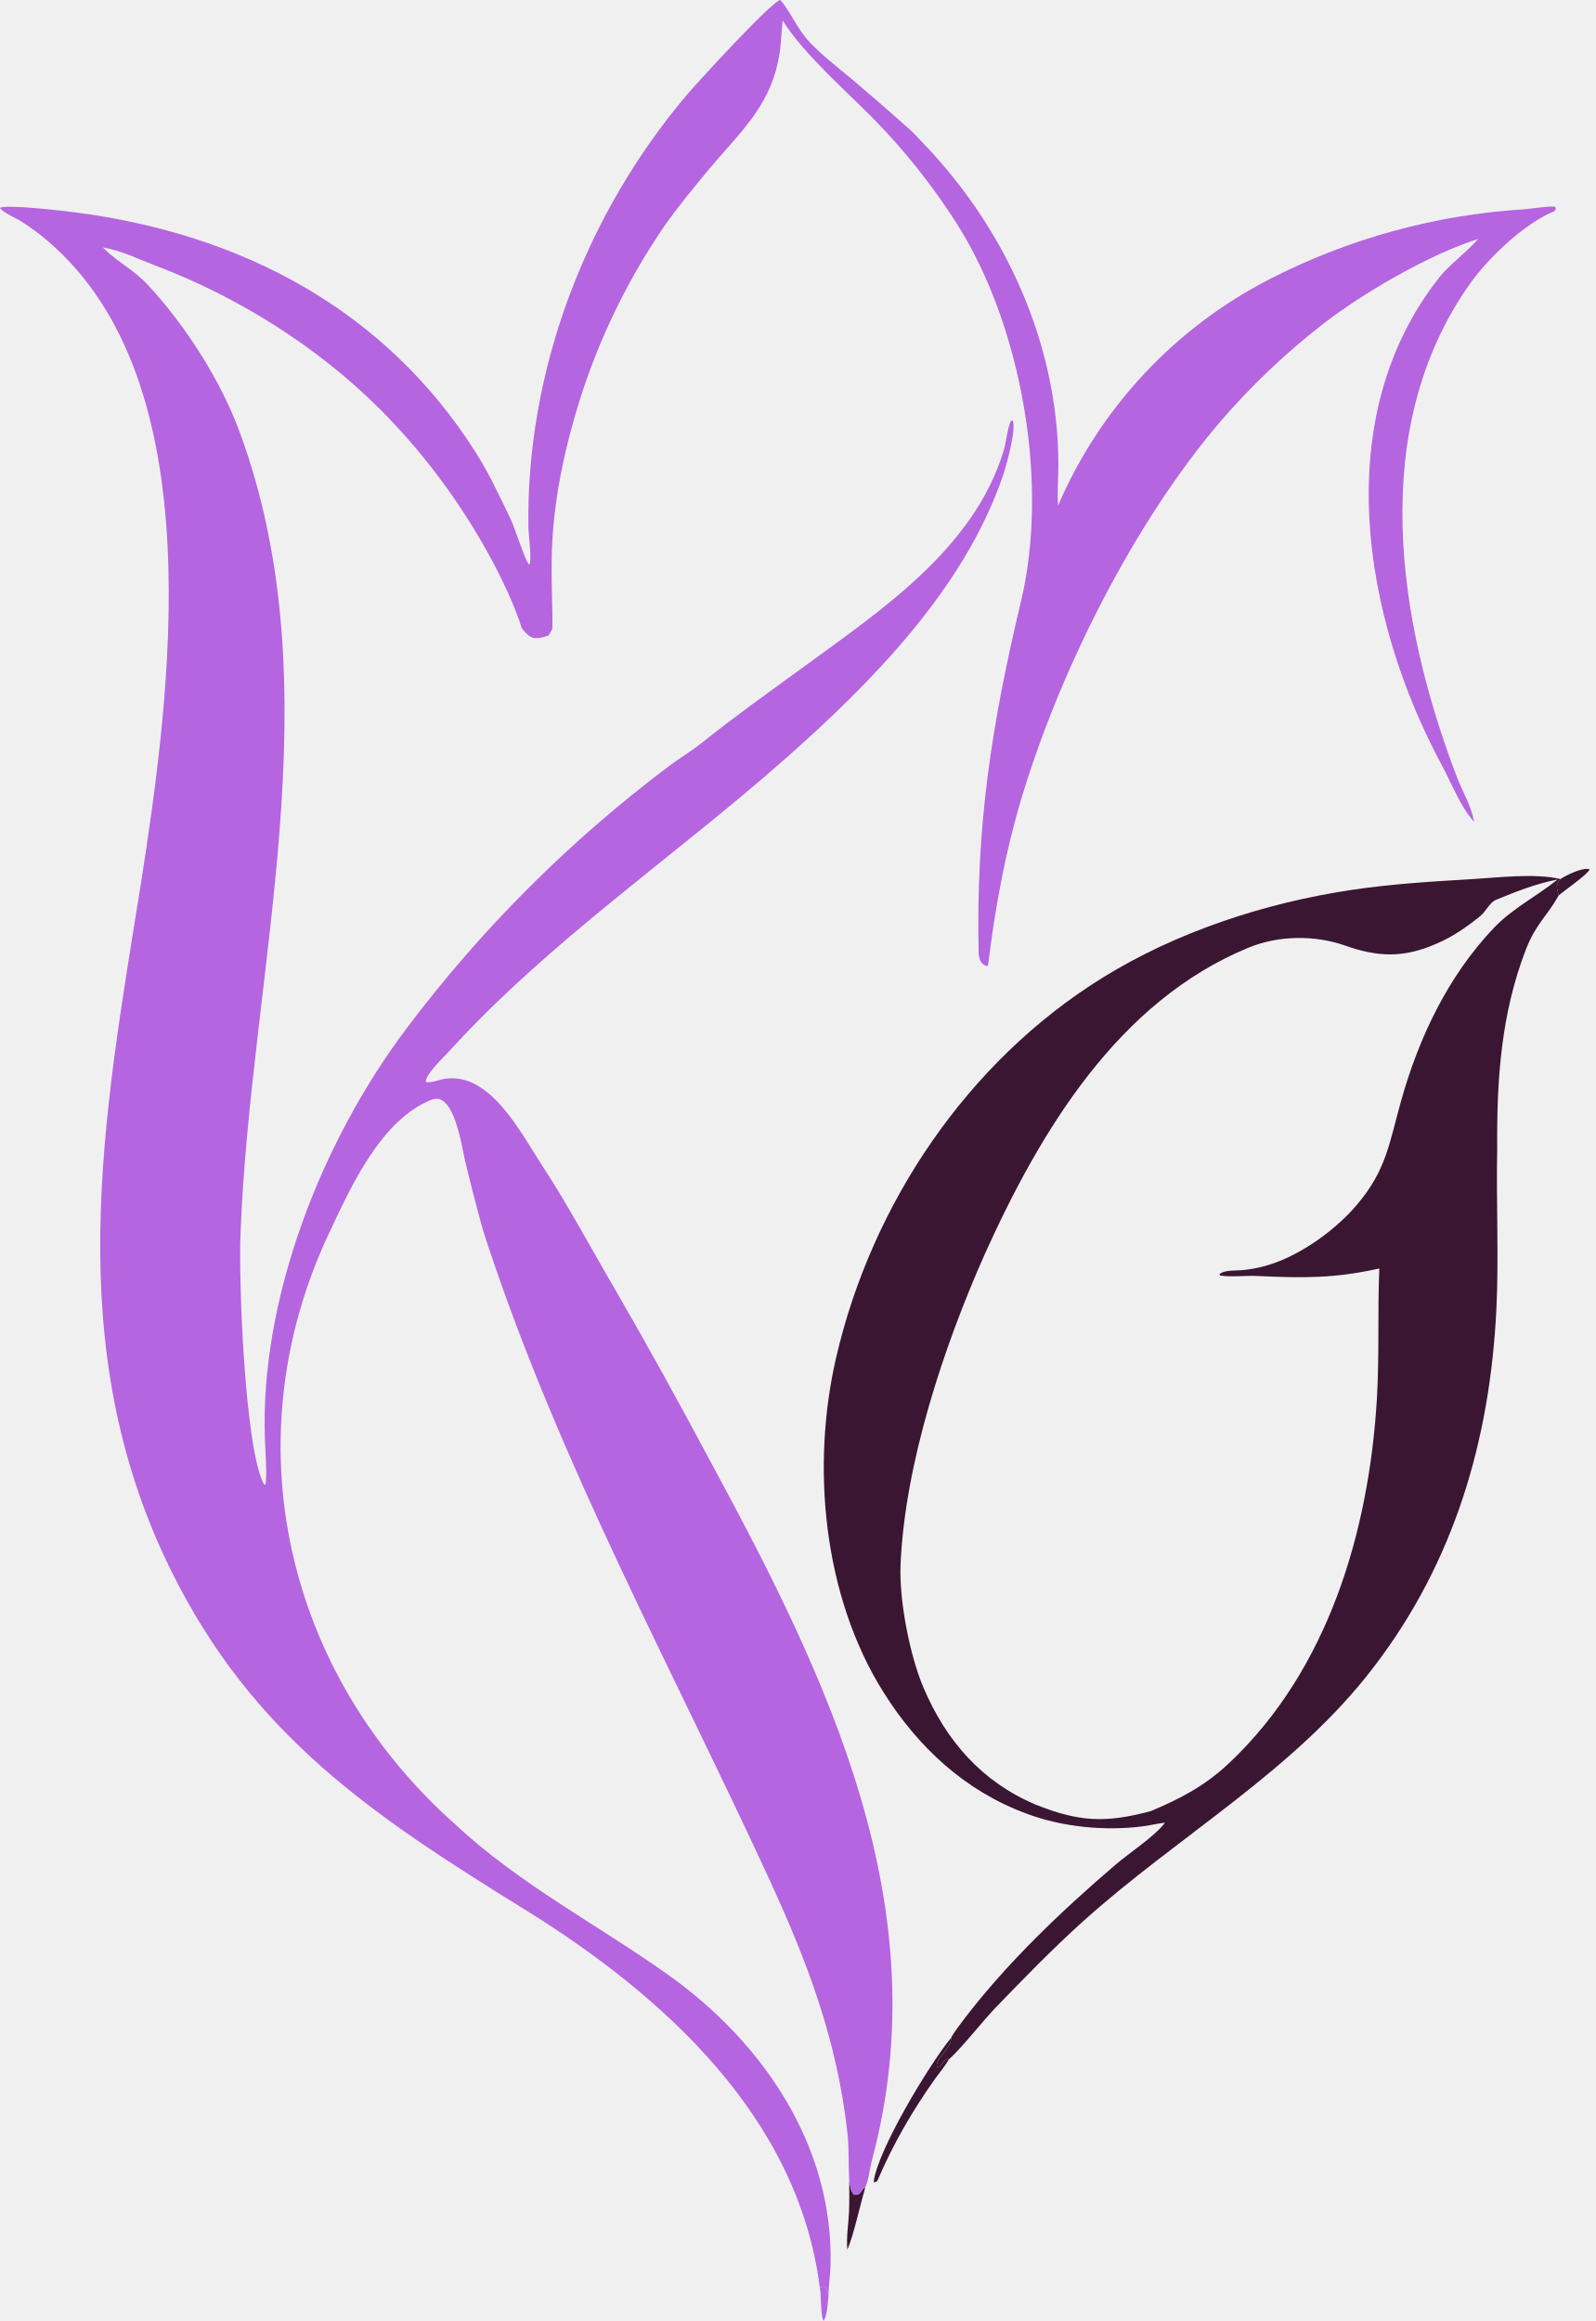
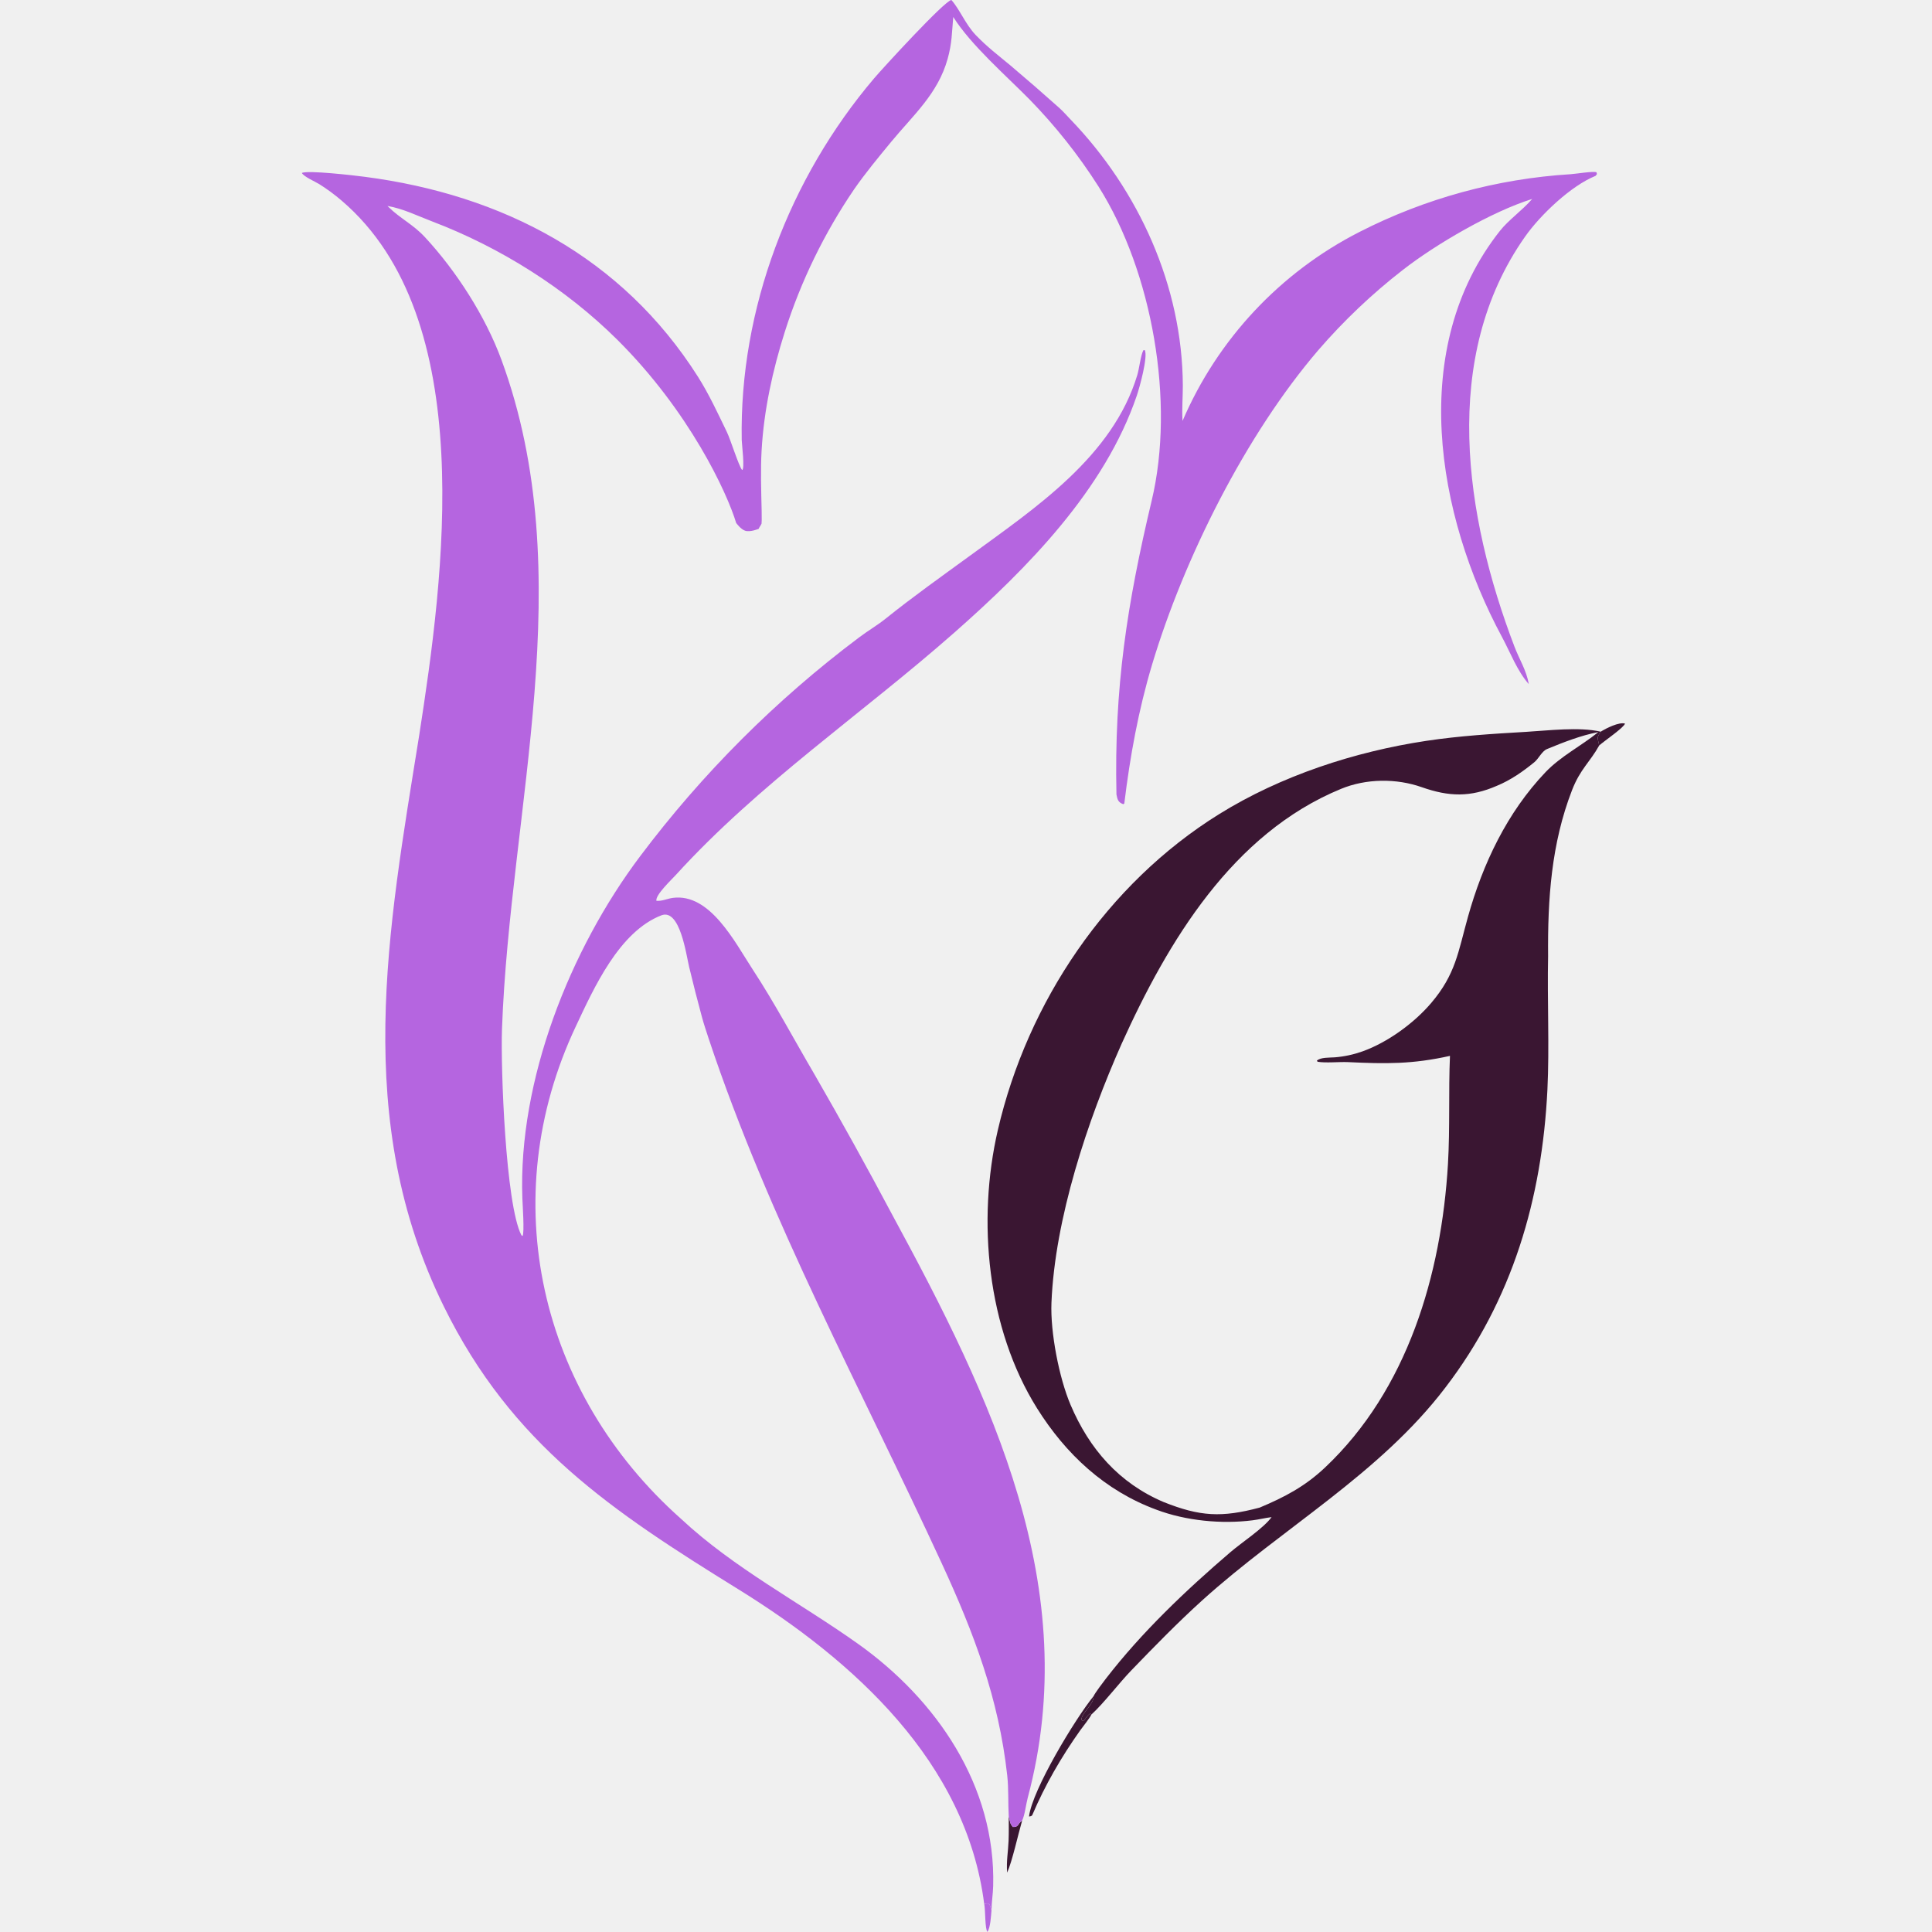
- <svg xmlns="http://www.w3.org/2000/svg" width="33" height="48" viewBox="0 0 33 48" fill="none">
+ <svg xmlns="http://www.w3.org/2000/svg" width="48" height="48" viewBox="-7.5 0 48 48" fill="none">
  <g clip-path="url(#clip0_19_247)">
    <path d="M17.562 45.126C17.599 45.257 17.583 45.297 17.664 45.391C17.817 45.402 17.788 45.294 17.894 45.234C17.797 45.566 17.648 46.248 17.522 46.525C17.5 46.239 17.546 46.018 17.558 45.734C17.566 45.538 17.562 45.324 17.562 45.126Z" fill="#3A1632" />
    <path d="M21.231 37.508C19.953 37.038 18.977 36.127 18.263 34.985C17.023 33.001 16.77 30.327 17.291 28.076C18.027 24.896 20.004 21.957 22.789 20.227C24.322 19.274 26.155 18.674 27.937 18.406C28.753 18.283 29.587 18.231 30.41 18.183C30.968 18.151 31.733 18.053 32.27 18.179C32.16 18.341 32.195 18.323 32.232 18.521C31.997 18.941 31.761 19.107 31.558 19.628C31.04 20.962 30.95 22.339 30.962 23.756C30.939 24.844 30.997 26.014 30.945 27.074C30.812 29.783 30.074 32.3 28.412 34.471C26.771 36.629 24.354 37.964 22.366 39.763C21.755 40.316 21.183 40.904 20.611 41.496C20.296 41.822 19.929 42.311 19.616 42.597L19.589 42.573C19.51 42.617 19.48 42.687 19.424 42.759L19.383 42.75C19.303 42.613 19.685 42.353 19.669 42.142C19.702 42.064 19.912 41.788 19.973 41.709C20.861 40.557 21.965 39.508 23.068 38.564C23.354 38.319 23.896 37.965 24.092 37.693C23.939 37.711 23.781 37.751 23.624 37.771C22.851 37.87 21.961 37.784 21.231 37.508ZM23.796 37.456C24.416 37.196 24.923 36.929 25.419 36.461C27.471 34.526 28.311 31.667 28.474 28.922C28.527 28.015 28.486 27.121 28.524 26.233C27.593 26.441 26.934 26.433 25.992 26.388C25.772 26.378 25.44 26.414 25.236 26.379L25.217 26.353C25.307 26.264 25.539 26.279 25.665 26.269C25.9 26.25 26.13 26.2 26.352 26.121C26.972 25.899 27.628 25.423 28.055 24.922C28.666 24.207 28.728 23.648 28.969 22.786C29.338 21.462 29.944 20.184 30.901 19.181C31.273 18.792 31.791 18.526 32.186 18.208L32.209 18.189C31.789 18.267 31.331 18.446 30.935 18.61C30.807 18.663 30.729 18.848 30.62 18.937C30.337 19.169 30.031 19.382 29.692 19.522C29.028 19.812 28.498 19.795 27.822 19.557C27.194 19.336 26.446 19.34 25.818 19.599C23.119 20.709 21.517 23.388 20.367 25.931C19.518 27.842 18.709 30.272 18.623 32.367C18.593 33.099 18.813 34.233 19.097 34.901C19.563 35.998 20.3 36.846 21.41 37.318C22.315 37.679 22.852 37.707 23.796 37.456Z" fill="#3A1632" />
    <path d="M19.615 42.597C19.58 42.681 19.395 42.908 19.334 42.995C18.869 43.65 18.463 44.351 18.149 45.089C18.134 45.124 18.098 45.126 18.066 45.13C18.143 44.47 19.219 42.693 19.669 42.142C19.685 42.353 19.303 42.613 19.382 42.75L19.424 42.759C19.48 42.687 19.51 42.617 19.589 42.573L19.615 42.597Z" fill="#3A1632" />
    <path d="M32.269 18.179C32.398 18.096 32.724 17.933 32.873 17.977C32.84 18.081 32.373 18.397 32.231 18.521C32.195 18.323 32.16 18.341 32.269 18.179Z" fill="#3A1632" />
    <path d="M17.088 47.321C17.018 47.277 17.05 47.287 16.952 47.303C16.508 43.783 13.707 41.257 10.848 39.488C7.709 37.545 5.217 35.896 3.525 32.455C1.25 27.826 2.136 23.125 2.914 18.274C3.525 14.343 4.409 7.908 0.99 4.986C0.813 4.834 0.626 4.696 0.429 4.573C0.328 4.511 0.049 4.39 0 4.298C0.135 4.223 1.307 4.359 1.557 4.392C4.985 4.837 7.957 6.39 9.84 9.359C10.117 9.797 10.335 10.27 10.559 10.733C10.652 10.926 10.848 11.563 10.937 11.677C11.01 11.662 10.93 11.032 10.928 10.934C10.868 7.68 12.114 4.424 14.213 1.951C14.418 1.709 15.967 0.017 16.137 0C16.347 0.237 16.488 0.606 16.743 0.872C17.033 1.173 17.294 1.368 17.61 1.631C18.018 1.976 18.422 2.327 18.82 2.683C18.921 2.775 19.003 2.87 19.096 2.967C20.796 4.732 21.875 7.11 21.887 9.577C21.888 9.856 21.863 10.147 21.878 10.427L21.88 10.457C22.752 8.427 24.308 6.766 26.277 5.762C27.908 4.929 29.693 4.441 31.522 4.328C31.664 4.318 32.072 4.25 32.163 4.279L32.176 4.324L32.142 4.369C31.532 4.614 30.77 5.339 30.391 5.878C28.278 8.878 28.896 12.838 30.124 16.059C30.248 16.386 30.422 16.648 30.483 16.997C30.195 16.672 30.024 16.212 29.817 15.827C28.184 12.791 27.471 8.636 29.766 5.735C29.979 5.465 30.318 5.23 30.567 4.943C29.573 5.252 28.166 6.07 27.347 6.711C26.585 7.303 25.884 7.969 25.254 8.698C23.452 10.8 21.918 13.864 21.123 16.512C20.783 17.647 20.576 18.789 20.433 19.963L20.407 19.98C20.279 19.933 20.263 19.866 20.238 19.738C20.179 17.084 20.501 15.01 21.114 12.435C21.697 9.991 21.131 6.753 19.793 4.635C19.297 3.854 18.72 3.127 18.073 2.465C17.48 1.864 16.629 1.126 16.183 0.422C16.148 0.815 16.153 1.072 16.044 1.461C15.803 2.33 15.188 2.86 14.636 3.53C14.328 3.904 14.001 4.299 13.725 4.696C12.98 5.79 12.397 6.986 11.997 8.248C11.696 9.2 11.479 10.188 11.422 11.188C11.394 11.674 11.412 12.204 11.423 12.692C11.433 13.153 11.404 12.934 11.422 12.993C11.43 13.019 11.352 13.112 11.351 13.138C11.351 13.138 11.139 13.228 11.013 13.186C10.903 13.15 10.79 12.993 10.79 12.993C10.564 12.241 9.629 10.223 7.838 8.442C6.557 7.169 4.929 6.145 3.241 5.503C2.877 5.365 2.513 5.182 2.127 5.117L2.15 5.14C2.44 5.428 2.761 5.572 3.058 5.893C3.836 6.731 4.562 7.861 4.958 8.939C6.93 14.299 5.172 20.07 4.972 25.562C4.937 26.517 5.06 29.924 5.453 30.687L5.483 30.709C5.533 30.634 5.483 29.909 5.478 29.772C5.371 26.846 6.66 23.592 8.401 21.277C9.948 19.218 11.778 17.388 13.838 15.841C14.049 15.68 14.297 15.536 14.501 15.372C15.177 14.829 15.886 14.326 16.587 13.815C18.214 12.626 20.143 11.348 20.756 9.317C20.805 9.156 20.839 8.828 20.907 8.701L20.942 8.698C21.024 8.863 20.812 9.631 20.742 9.833C19.946 12.169 18.03 14.113 16.209 15.718C13.917 17.738 11.357 19.467 9.289 21.74C9.188 21.851 8.778 22.237 8.808 22.38C8.949 22.393 9.077 22.327 9.213 22.308C10.141 22.181 10.761 23.415 11.196 24.079C11.743 24.913 12.232 25.834 12.74 26.7C13.401 27.846 14.042 29.003 14.663 30.172C17.136 34.731 19.428 39.46 18.032 44.673C17.99 44.83 17.962 45.095 17.894 45.234C17.788 45.294 17.817 45.402 17.664 45.391C17.583 45.297 17.599 45.257 17.562 45.126C17.543 44.79 17.561 44.44 17.524 44.108C17.313 42.196 16.697 40.574 15.896 38.838C13.905 34.52 11.612 30.328 10.105 25.799C10.048 25.625 9.988 25.447 9.94 25.27C9.827 24.855 9.721 24.439 9.621 24.022C9.548 23.717 9.395 22.574 8.937 22.739C7.882 23.144 7.253 24.551 6.807 25.498C4.785 29.785 5.896 34.605 9.42 37.735C10.739 38.965 12.349 39.798 13.807 40.833C15.772 42.227 17.244 44.376 17.175 46.86C17.17 47.056 17.134 47.275 17.134 47.461C17.12 47.414 17.103 47.367 17.088 47.321Z" fill="#B565E0" />
    <path d="M16.953 47.303C17.05 47.287 17.018 47.277 17.088 47.321C17.104 47.367 17.12 47.414 17.134 47.461C17.119 47.608 17.11 47.879 17.033 47.997C16.972 47.932 16.982 47.491 16.958 47.337L16.953 47.303Z" fill="#B565E0" />
  </g>
  <defs>
    <clipPath id="clip0_19_247">
      <rect width="32.911" height="48" fill="white" />
    </clipPath>
  </defs>
</svg>
